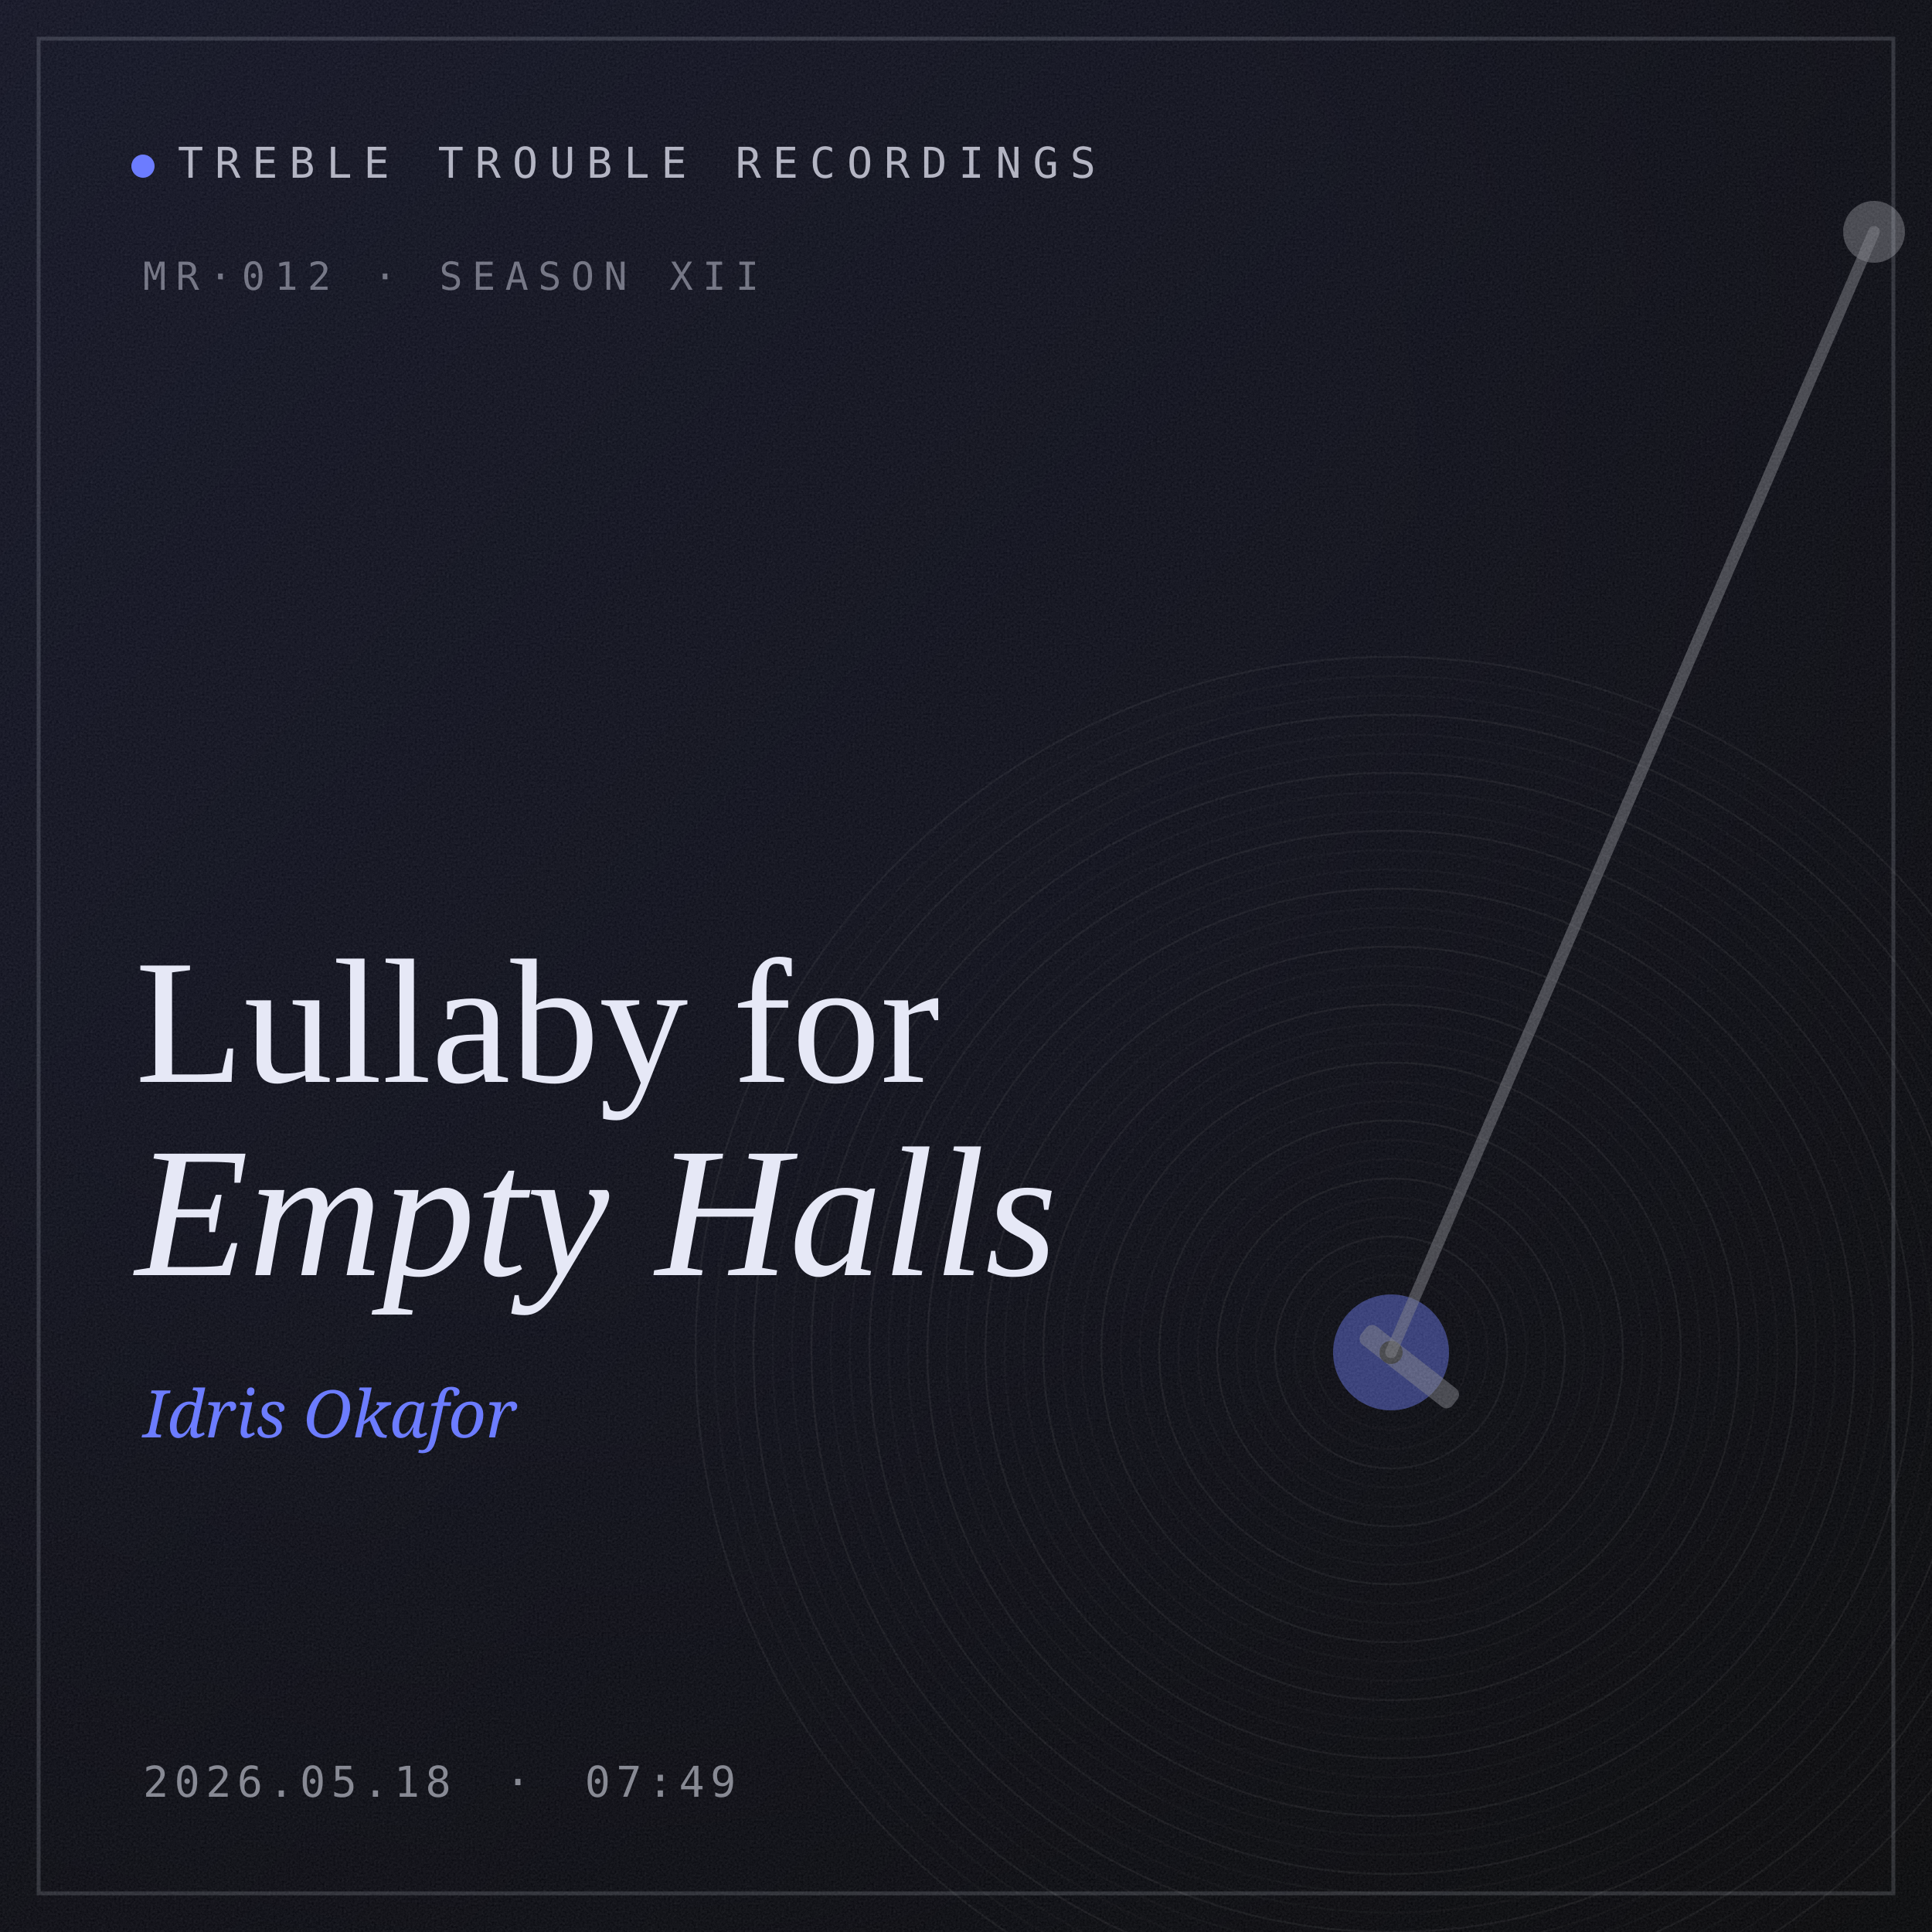
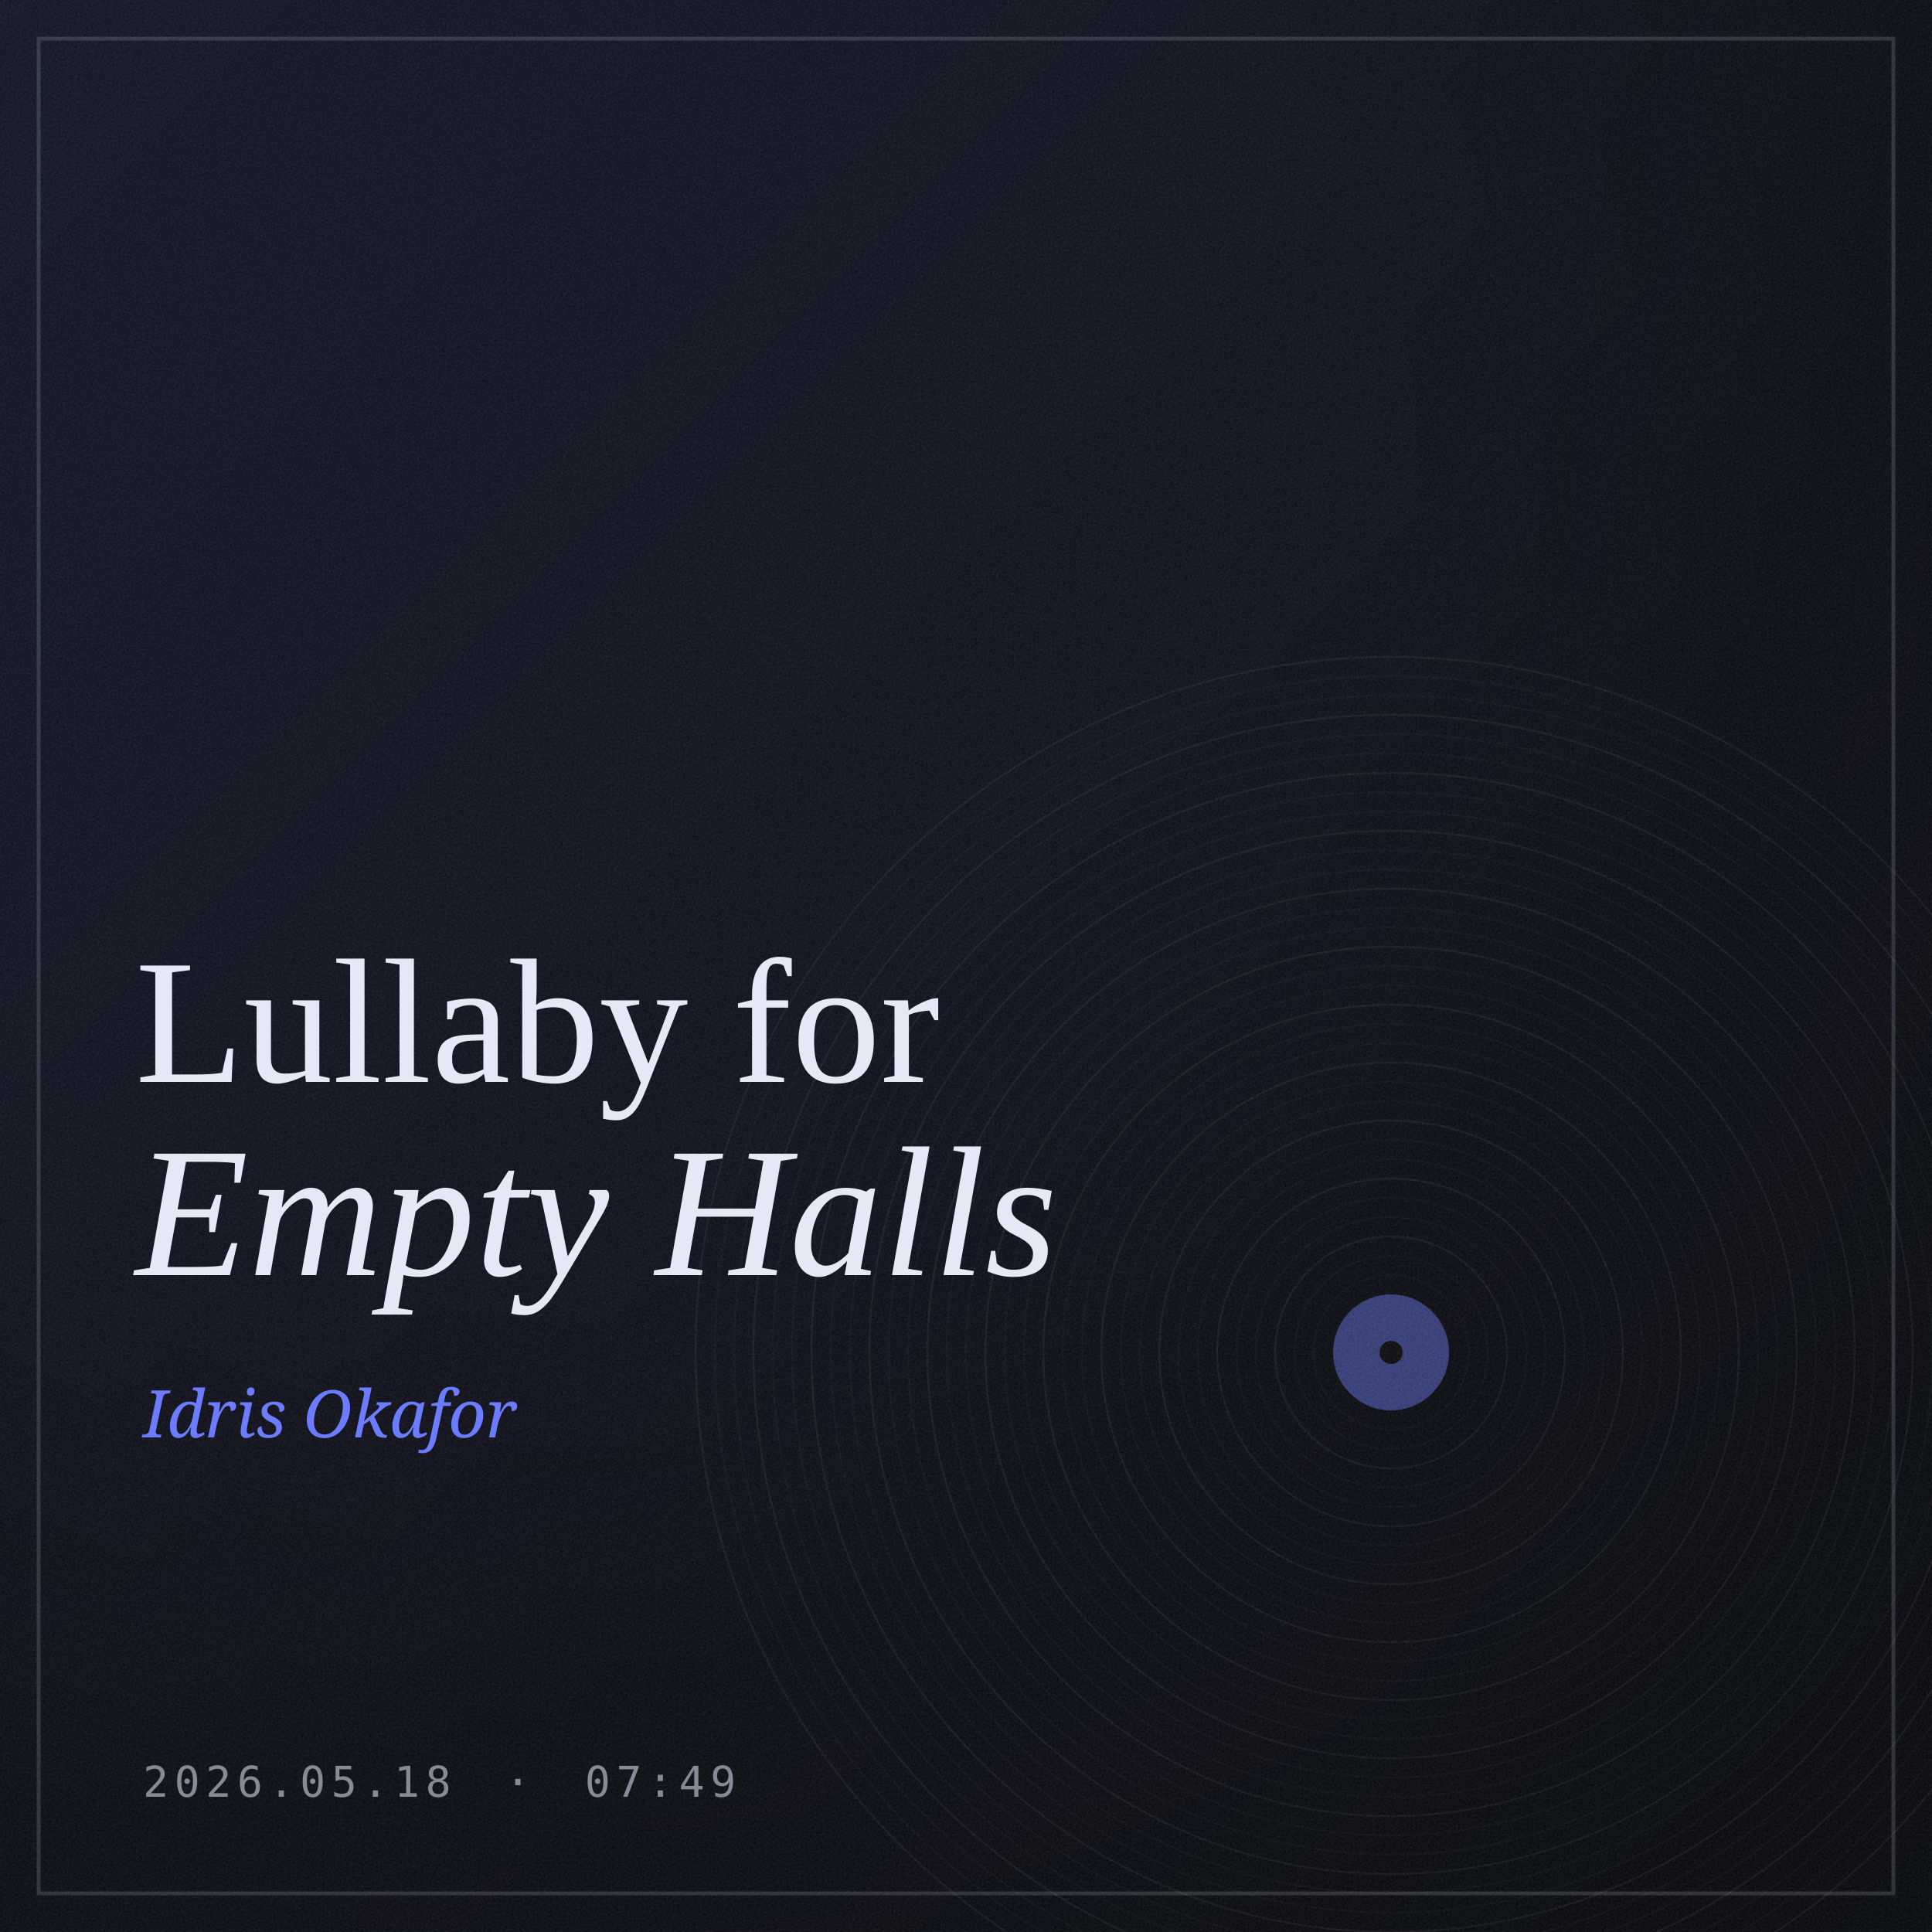
<svg xmlns="http://www.w3.org/2000/svg" width="1000" height="1000" viewBox="0 0 1000 1000">
  <defs>
    <linearGradient id="bg" x1="0" y1="0" x2="1" y2="1">
      <stop offset="0" stop-color="#181b3a" />
      <stop offset="1" stop-color="#070812" />
    </linearGradient>
    <radialGradient id="vig" cx="0.3" cy="0.25" r="1">
      <stop offset="0.4" stop-color="#000" stop-opacity="0" />
      <stop offset="1" stop-color="#000" stop-opacity="0.55" />
    </radialGradient>
    <filter id="grain">
      <feTurbulence type="fractalNoise" baseFrequency="0.9" numOctaves="2" stitchTiles="stitch" />
      <feColorMatrix type="saturate" values="0" />
      <feComponentTransfer>
        <feFuncA type="linear" slope="0.06" />
      </feComponentTransfer>
      <feComposite operator="over" in2="SourceGraphic" />
    </filter>
  </defs>
  <rect width="1000" height="1000" fill="url(#bg)" />
  <rect width="1000" height="1000" fill="url(#vig)" />
  <g opacity="0.92">
    <circle cx="720" cy="700" r="40" fill="none" stroke="#fff" stroke-opacity="0.050" stroke-width="1" />
    <circle cx="720" cy="700" r="50" fill="none" stroke="#fff" stroke-opacity="0.050" stroke-width="1" />
    <circle cx="720" cy="700" r="60" fill="none" stroke="#fff" stroke-opacity="0.110" stroke-width="1" />
    <circle cx="720" cy="700" r="70" fill="none" stroke="#fff" stroke-opacity="0.050" stroke-width="1" />
    <circle cx="720" cy="700" r="80" fill="none" stroke="#fff" stroke-opacity="0.050" stroke-width="1" />
    <circle cx="720" cy="700" r="90" fill="none" stroke="#fff" stroke-opacity="0.110" stroke-width="1" />
    <circle cx="720" cy="700" r="100" fill="none" stroke="#fff" stroke-opacity="0.050" stroke-width="1" />
    <circle cx="720" cy="700" r="110" fill="none" stroke="#fff" stroke-opacity="0.050" stroke-width="1" />
    <circle cx="720" cy="700" r="120" fill="none" stroke="#fff" stroke-opacity="0.110" stroke-width="1" />
    <circle cx="720" cy="700" r="130" fill="none" stroke="#fff" stroke-opacity="0.050" stroke-width="1" />
    <circle cx="720" cy="700" r="140" fill="none" stroke="#fff" stroke-opacity="0.050" stroke-width="1" />
    <circle cx="720" cy="700" r="150" fill="none" stroke="#fff" stroke-opacity="0.110" stroke-width="1" />
    <circle cx="720" cy="700" r="160" fill="none" stroke="#fff" stroke-opacity="0.050" stroke-width="1" />
    <circle cx="720" cy="700" r="170" fill="none" stroke="#fff" stroke-opacity="0.050" stroke-width="1" />
    <circle cx="720" cy="700" r="180" fill="none" stroke="#fff" stroke-opacity="0.110" stroke-width="1" />
    <circle cx="720" cy="700" r="190" fill="none" stroke="#fff" stroke-opacity="0.050" stroke-width="1" />
    <circle cx="720" cy="700" r="200" fill="none" stroke="#fff" stroke-opacity="0.050" stroke-width="1" />
    <circle cx="720" cy="700" r="210" fill="none" stroke="#fff" stroke-opacity="0.110" stroke-width="1" />
    <circle cx="720" cy="700" r="220" fill="none" stroke="#fff" stroke-opacity="0.050" stroke-width="1" />
    <circle cx="720" cy="700" r="230" fill="none" stroke="#fff" stroke-opacity="0.050" stroke-width="1" />
    <circle cx="720" cy="700" r="240" fill="none" stroke="#fff" stroke-opacity="0.110" stroke-width="1" />
    <circle cx="720" cy="700" r="250" fill="none" stroke="#fff" stroke-opacity="0.050" stroke-width="1" />
    <circle cx="720" cy="700" r="260" fill="none" stroke="#fff" stroke-opacity="0.050" stroke-width="1" />
    <circle cx="720" cy="700" r="270" fill="none" stroke="#fff" stroke-opacity="0.110" stroke-width="1" />
    <circle cx="720" cy="700" r="280" fill="none" stroke="#fff" stroke-opacity="0.050" stroke-width="1" />
    <circle cx="720" cy="700" r="290" fill="none" stroke="#fff" stroke-opacity="0.050" stroke-width="1" />
    <circle cx="720" cy="700" r="300" fill="none" stroke="#fff" stroke-opacity="0.110" stroke-width="1" />
    <circle cx="720" cy="700" r="310" fill="none" stroke="#fff" stroke-opacity="0.050" stroke-width="1" />
    <circle cx="720" cy="700" r="320" fill="none" stroke="#fff" stroke-opacity="0.050" stroke-width="1" />
    <circle cx="720" cy="700" r="330" fill="none" stroke="#fff" stroke-opacity="0.110" stroke-width="1" />
    <circle cx="720" cy="700" r="340" fill="none" stroke="#fff" stroke-opacity="0.050" stroke-width="1" />
    <circle cx="720" cy="700" r="350" fill="none" stroke="#fff" stroke-opacity="0.050" stroke-width="1" />
    <circle cx="720" cy="700" r="360" fill="none" stroke="#fff" stroke-opacity="0.110" stroke-width="1" />
    <circle cx="720" cy="700" r="30" fill="#6C7CFF" fill-opacity="0.9" />
    <circle cx="720" cy="700" r="6" fill="#0c0c10" />
  </g>
-   <g stroke="#E6E8F6" stroke-opacity="0.5" fill="none" stroke-width="6" stroke-linecap="round">
-     <line x1="970" y1="120" x2="720" y2="700" />
-   </g>
-   <circle cx="970" cy="120" r="16" fill="#E6E8F6" fill-opacity="0.5" />
-   <rect x="702" y="694" width="60" height="12" rx="4" fill="#E6E8F6" fill-opacity="0.5" transform="rotate(38 720 700)" />
  <rect width="1000" height="1000" filter="url(#grain)" opacity="0.5" />
-   <circle cx="74" cy="86" r="6" fill="#6C7CFF" />
-   <text x="92" y="92" font-family="ui-monospace, Menlo, Consolas, monospace" font-size="22" letter-spacing="6" fill="#E6E8F6" fill-opacity="0.75">TREBLE TROUBLE RECORDINGS</text>
-   <text x="74" y="150" font-family="ui-monospace, Menlo, Consolas, monospace" font-size="20" letter-spacing="5" fill="#E6E8F6" fill-opacity="0.45">MR·012 · SEASON XII</text>
  <text x="70" y="560" font-family="Georgia, 'Times New Roman', serif" font-size="92" fill="#E6E8F6">Lullaby for</text>
  <text x="70" y="660" font-family="Georgia, 'Times New Roman', serif" font-size="96" font-style="italic" fill="#E6E8F6">Empty Halls</text>
  <text x="74" y="744" font-family="Georgia, serif" font-style="italic" font-size="34" fill="#6C7CFF">Idris Okafor</text>
  <text x="74" y="930" font-family="ui-monospace, Menlo, Consolas, monospace" font-size="22" letter-spacing="3" fill="#E6E8F6" fill-opacity="0.55">2026.05.18　·　07:49</text>
  <rect x="20" y="20" width="960" height="960" fill="none" stroke="#E6E8F6" stroke-opacity="0.16" stroke-width="2" />
</svg>
